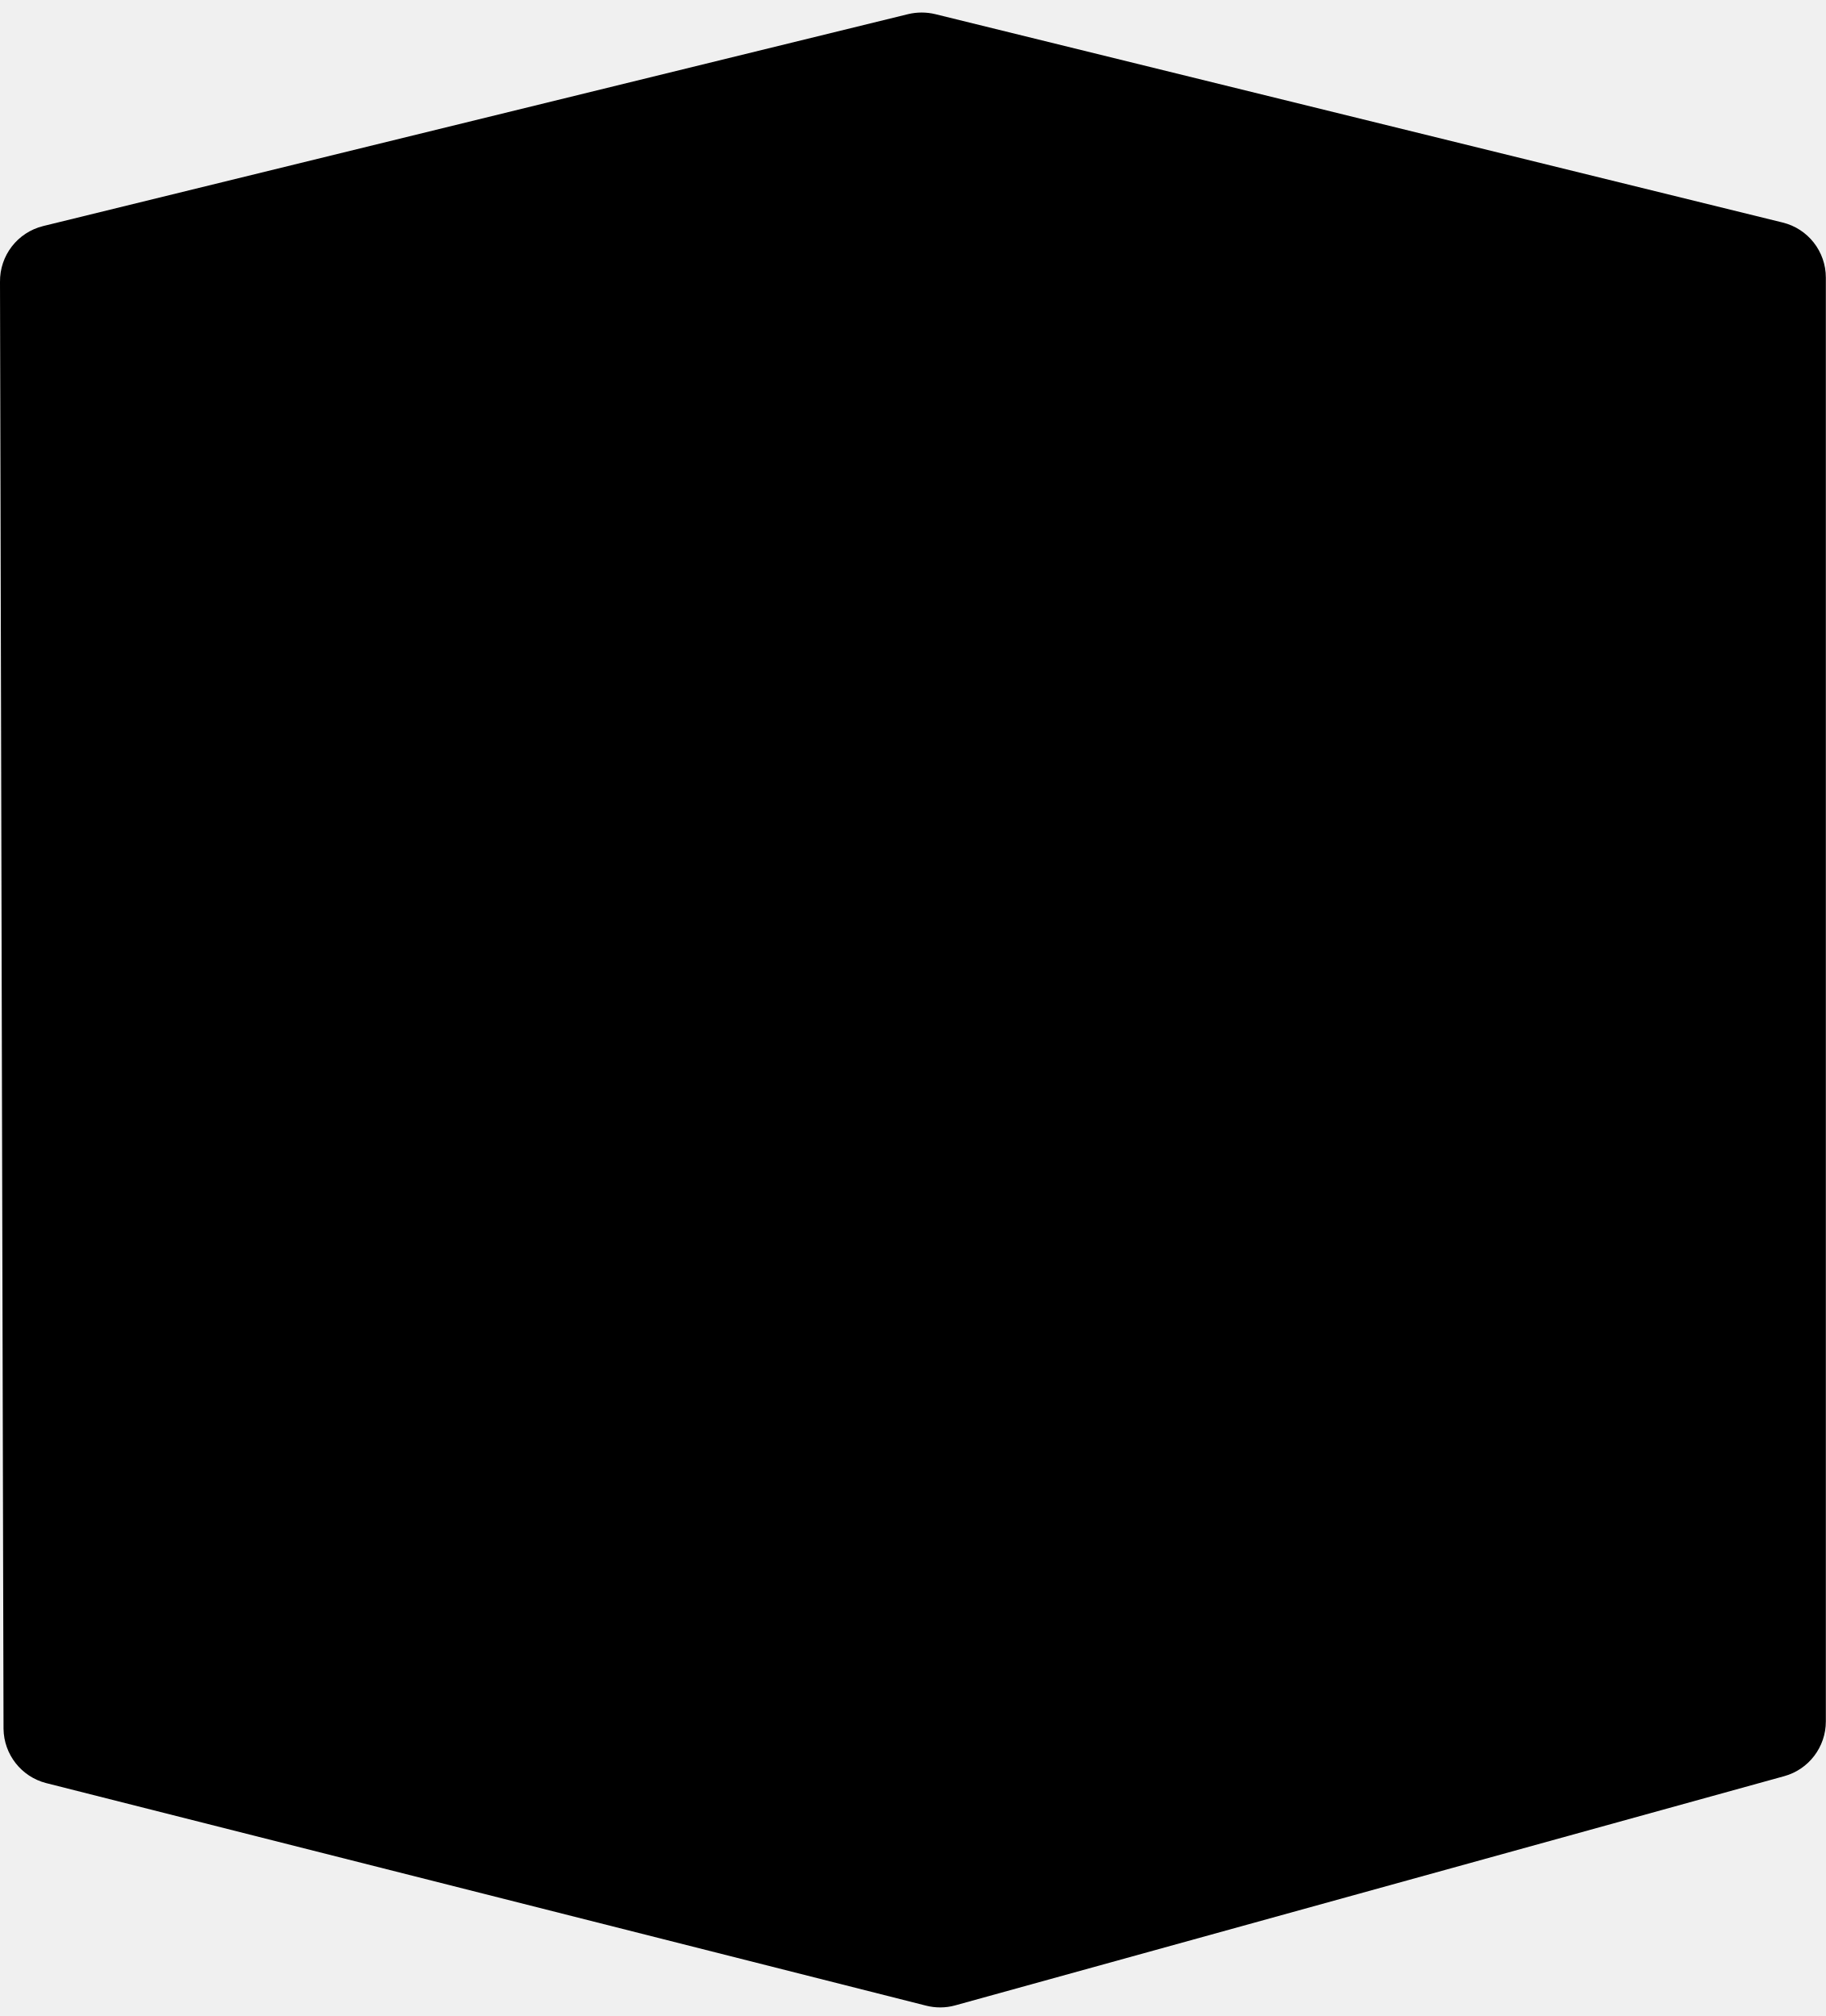
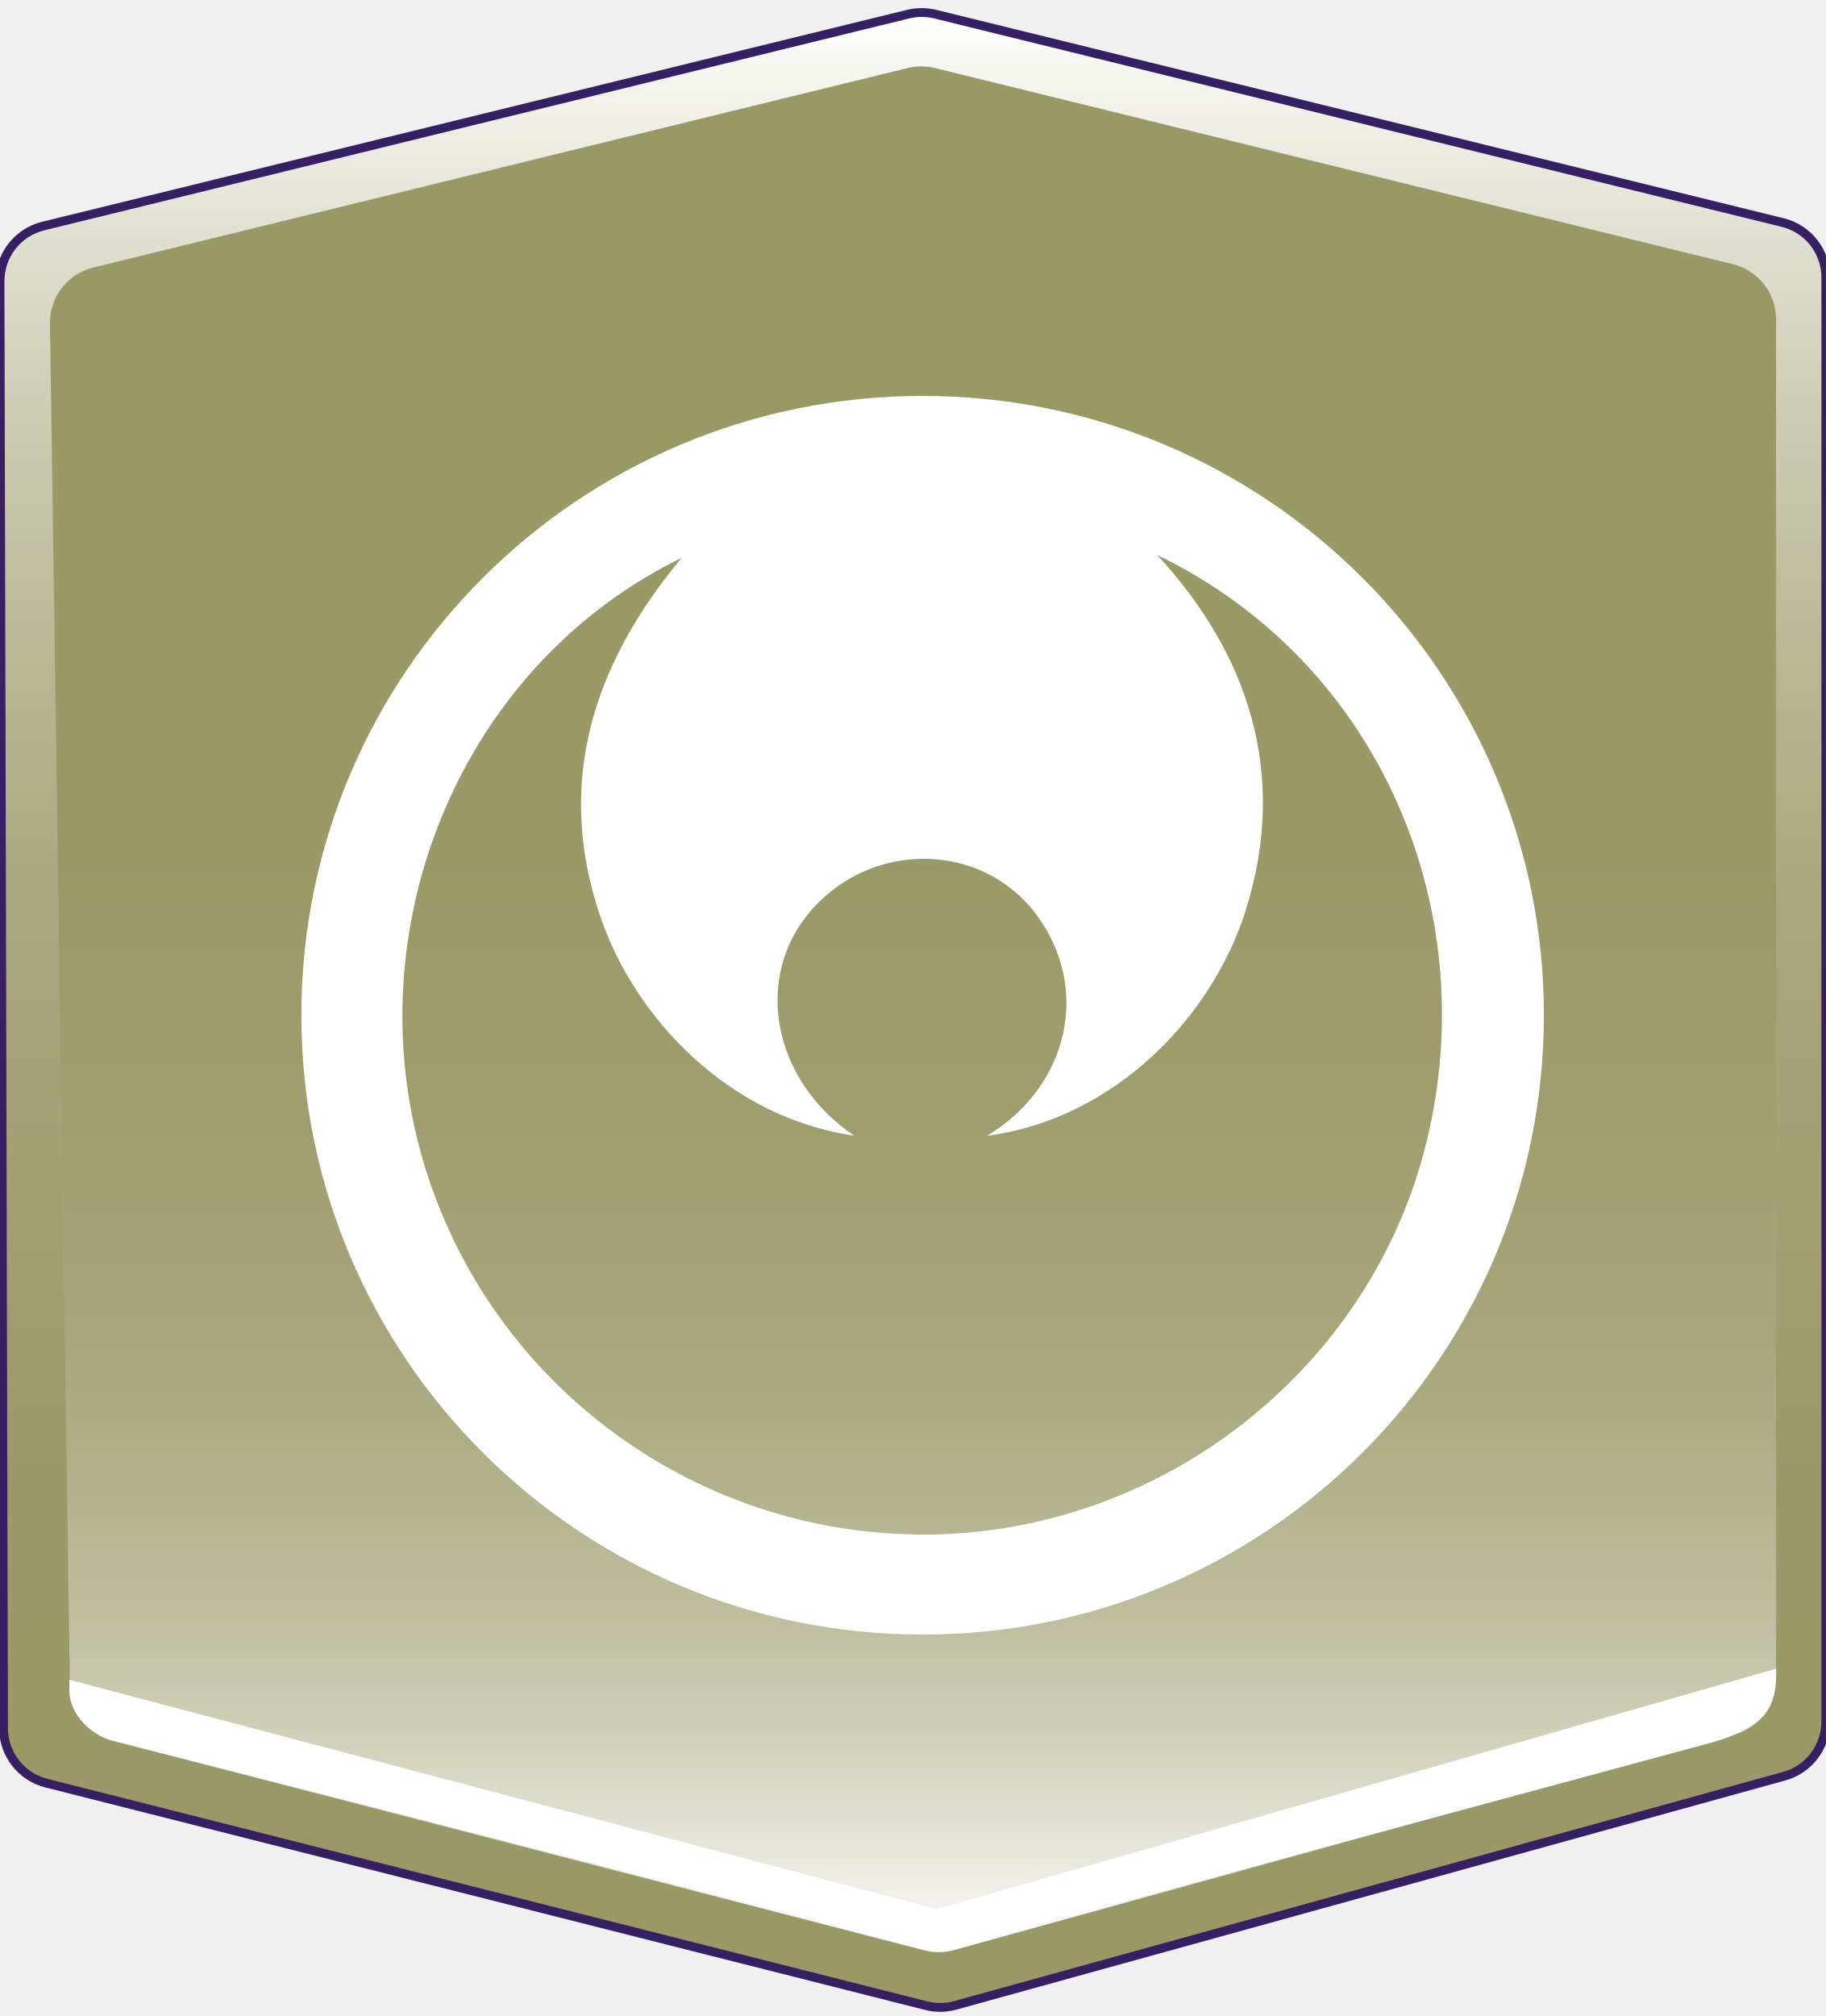
<svg xmlns="http://www.w3.org/2000/svg" id="Layer_1" data-name="Layer 1" viewBox="0 0 103.42 114.16">
+   <defs>
+     <style>
+       .cls-1 {
+         fill: url(#linear-gradient-2);
+       }
+ 
+       .cls-2 {
+         fill: #fff;
+       }
+ 
+       .cls-3 {
+         fill: url(#linear-gradient);
+         stroke: #362063;
+         stroke-miterlimit: 10;
+         stroke-width: .5px;
+       }
+     </style>
+     <linearGradient id="linear-gradient" x1="51.71" y1="113.67" x2="51.71" y2=".7" gradientUnits="userSpaceOnUse">
+       <stop offset="0" stop-color="#996" />
+       <stop offset=".26" stop-color="#9a9a68" />
+       <stop offset=".42" stop-color="#a0a071" />
+       <stop offset=".56" stop-color="#a9a97f" />
+       <stop offset=".67" stop-color="#b7b793" />
+       <stop offset=".78" stop-color="#c9c9ae" />
+       <stop offset=".88" stop-color="#dedece" />
+       <stop offset=".98" stop-color="#f8f8f4" />
+       <stop offset="1" stop-color="#fff" />
+     </linearGradient>
+     <linearGradient id="linear-gradient-2" x1="51.72" y1="3.75" x2="51.72" y2="110.55" gradientUnits="userSpaceOnUse">
+       <stop offset="0" stop-color="#996" />
+       <stop offset=".41" stop-color="#9a9a67" />
+       <stop offset=".56" stop-color="#9e9e6e" />
+       <stop offset=".67" stop-color="#a6a67a" />
+       <stop offset=".75" stop-color="#b1b18b" />
+       <stop offset=".83" stop-color="#c0c0a1" />
+       <stop offset=".89" stop-color="#d2d2bc" />
+       <stop offset=".95" stop-color="#e7e7dc" />
+       <stop offset="1" stop-color="#fff" />
+     </linearGradient>
+   </defs>
  <g>
-     <path fill="currentColor" d="M103.42,15.72v81.76c0,1.45-.97,2.72-2.36,3.1l-46.96,12.98c-.54.15-1.12.15-1.66.01L2.61,100.97c-1.4-.36-2.39-1.62-2.41-3.07L0,15.97c-.02-1.5.99-2.81,2.45-3.17L51.44.8c.5-.12,1.03-.12,1.53,0l48,11.8c1.44.35,2.45,1.64,2.45,3.12Z" />
-     <path fill="currentColor" d="M100.6,18.08v77.03c0,1.45-.97,2.72-2.36,3.1l-44.22,12.22c-.54.15-1.12.15-1.66.01l-45.99-11.87c-1.4-.36-2.39-1.62-2.41-3.07L2.83,18.32c-.02-1.5.99-2.81,2.45-3.17L51.42,3.85c.5-.12,1.03-.12,1.53,0l45.2,11.11c1.44.35,2.45,1.64,2.45,3.12Z" />
-     <path fill="currentColor" d="M3.92,95.12l49.14,12.99,47.55-13.62c0,2.16-.4,3.36-4.19,4.33l-43.28,11.69-46.76-11.94c-1.17-.3-2.44-1.45-2.45-2.82v-.63Z" />
+     <path class="cls-3" d="M103.42,15.72v81.76c0,1.45-.97,2.72-2.36,3.1l-46.96,12.98c-.54.15-1.12.15-1.66.01L2.61,100.97c-1.4-.36-2.39-1.62-2.41-3.07L0,15.97c-.02-1.5.99-2.81,2.45-3.17L51.44.8c.5-.12,1.03-.12,1.53,0l48,11.8c1.44.35,2.45,1.64,2.45,3.12Z" />
+     <path class="cls-1" d="M100.6,18.08v77.03c0,1.45-.97,2.72-2.36,3.1l-44.22,12.22c-.54.15-1.12.15-1.66.01l-45.99-11.87c-1.4-.36-2.39-1.62-2.41-3.07L2.83,18.32c-.02-1.5.99-2.81,2.45-3.17L51.42,3.85c.5-.12,1.03-.12,1.53,0l45.2,11.11c1.44.35,2.45,1.64,2.45,3.12Z" />
+     <path class="cls-2" d="M3.92,95.12l49.14,12.99,47.55-13.62c0,2.16-.4,3.36-4.19,4.33l-43.28,11.69-46.76-11.94c-1.17-.3-2.44-1.45-2.45-2.82v-.63Z" />
  </g>
-   <path fill="currentColor" d="M52.26,22.42c-19.43,0-35.19,15.7-35.19,35.07s15.76,35.07,35.19,35.07,35.19-15.7,35.19-35.07-15.76-35.07-35.19-35.07ZM51.83,86.89c-13.32-.2-24.99-9.37-28.2-22.41-3.17-12.9,2.84-26.98,14.98-32.89-5.07,6.08-7.18,12.81-4.59,20.36,1.96,5.71,7.25,11.33,14.37,12.36-4.65-3.11-5.77-9.02-2.39-12.82,3.52-3.96,9.69-3.76,12.71.31,3.1,4.18,1.82,9.73-2.8,12.52,7.32-.98,12.78-6.82,14.65-12.77,2.42-7.68.18-14.49-5.01-20.12,12.71,6.13,18.68,20.4,15.1,33.82-3.37,12.66-15.31,21.85-28.83,21.65Z" />
+   <path class="cls-2" d="M52.26,22.42c-19.43,0-35.19,15.7-35.19,35.07s15.76,35.07,35.19,35.07,35.19-15.7,35.19-35.07-15.76-35.07-35.19-35.07ZM51.83,86.89c-13.32-.2-24.99-9.37-28.2-22.41-3.17-12.9,2.84-26.98,14.98-32.89-5.07,6.08-7.18,12.81-4.59,20.36,1.96,5.71,7.25,11.33,14.37,12.36-4.65-3.11-5.77-9.02-2.39-12.82,3.52-3.96,9.69-3.76,12.71.31,3.1,4.18,1.82,9.73-2.8,12.52,7.32-.98,12.78-6.82,14.65-12.77,2.42-7.68.18-14.49-5.01-20.12,12.71,6.13,18.68,20.4,15.1,33.82-3.37,12.66-15.31,21.85-28.83,21.65Z" />
</svg>
